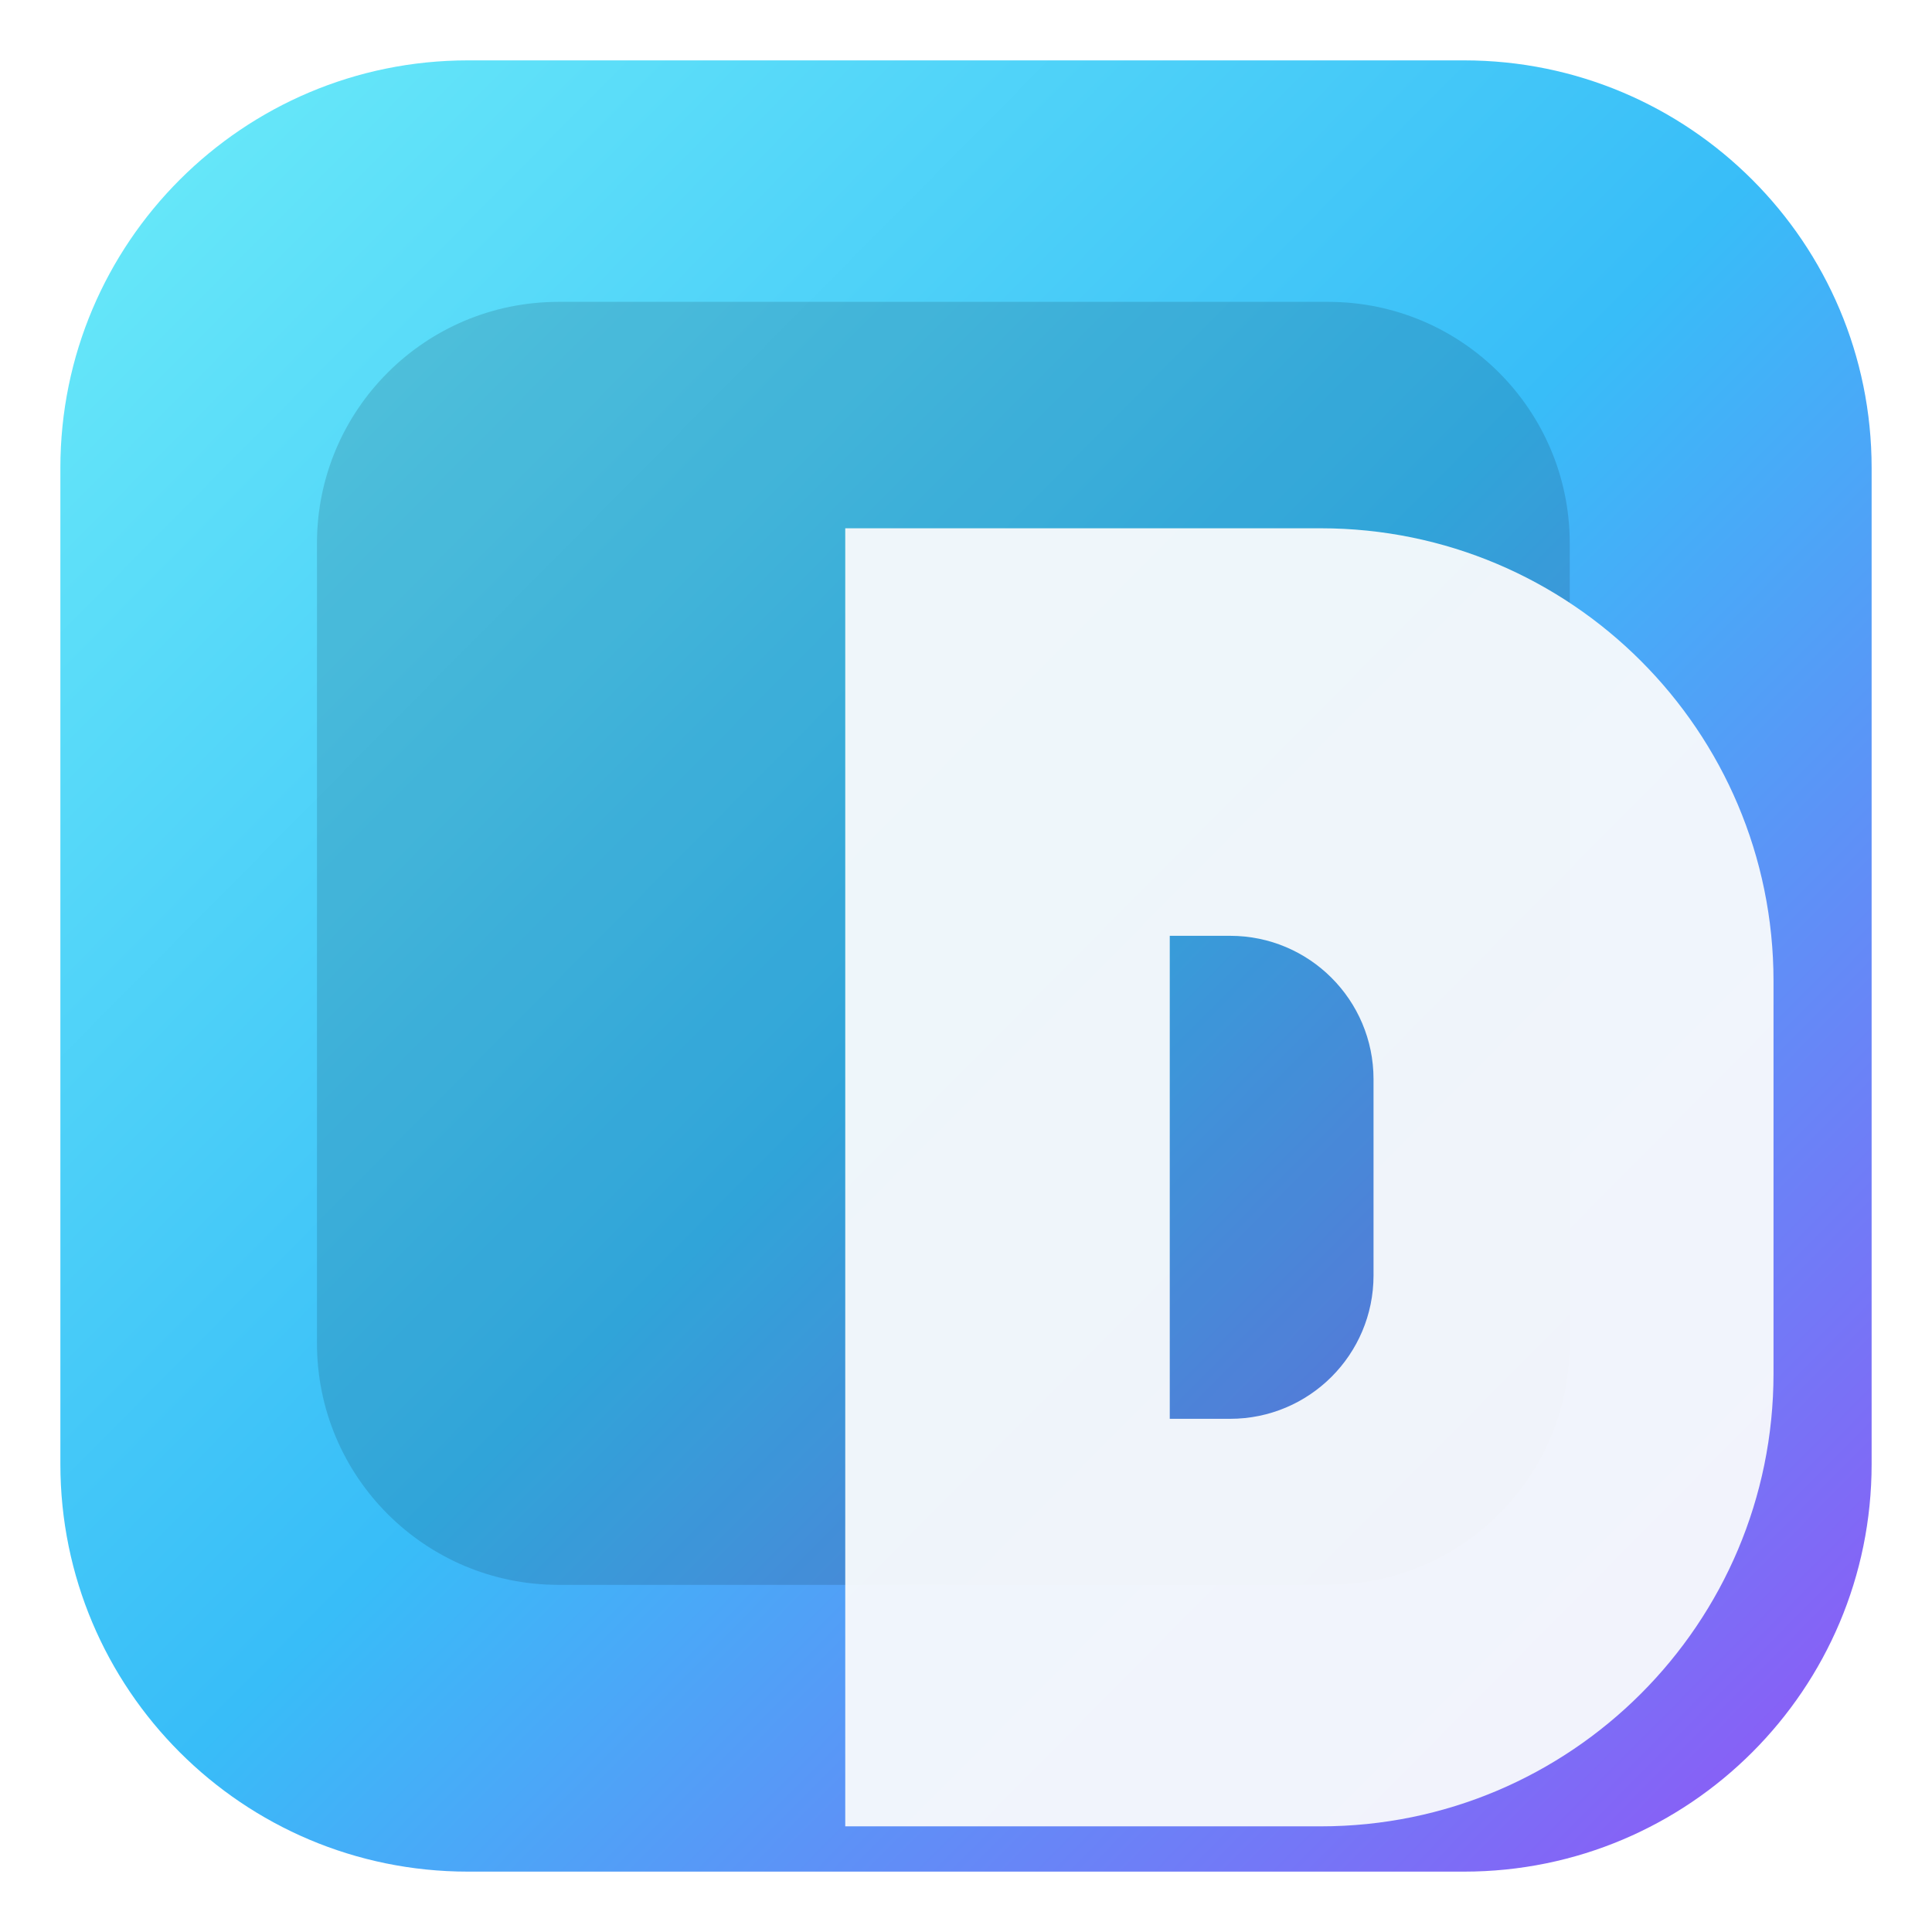
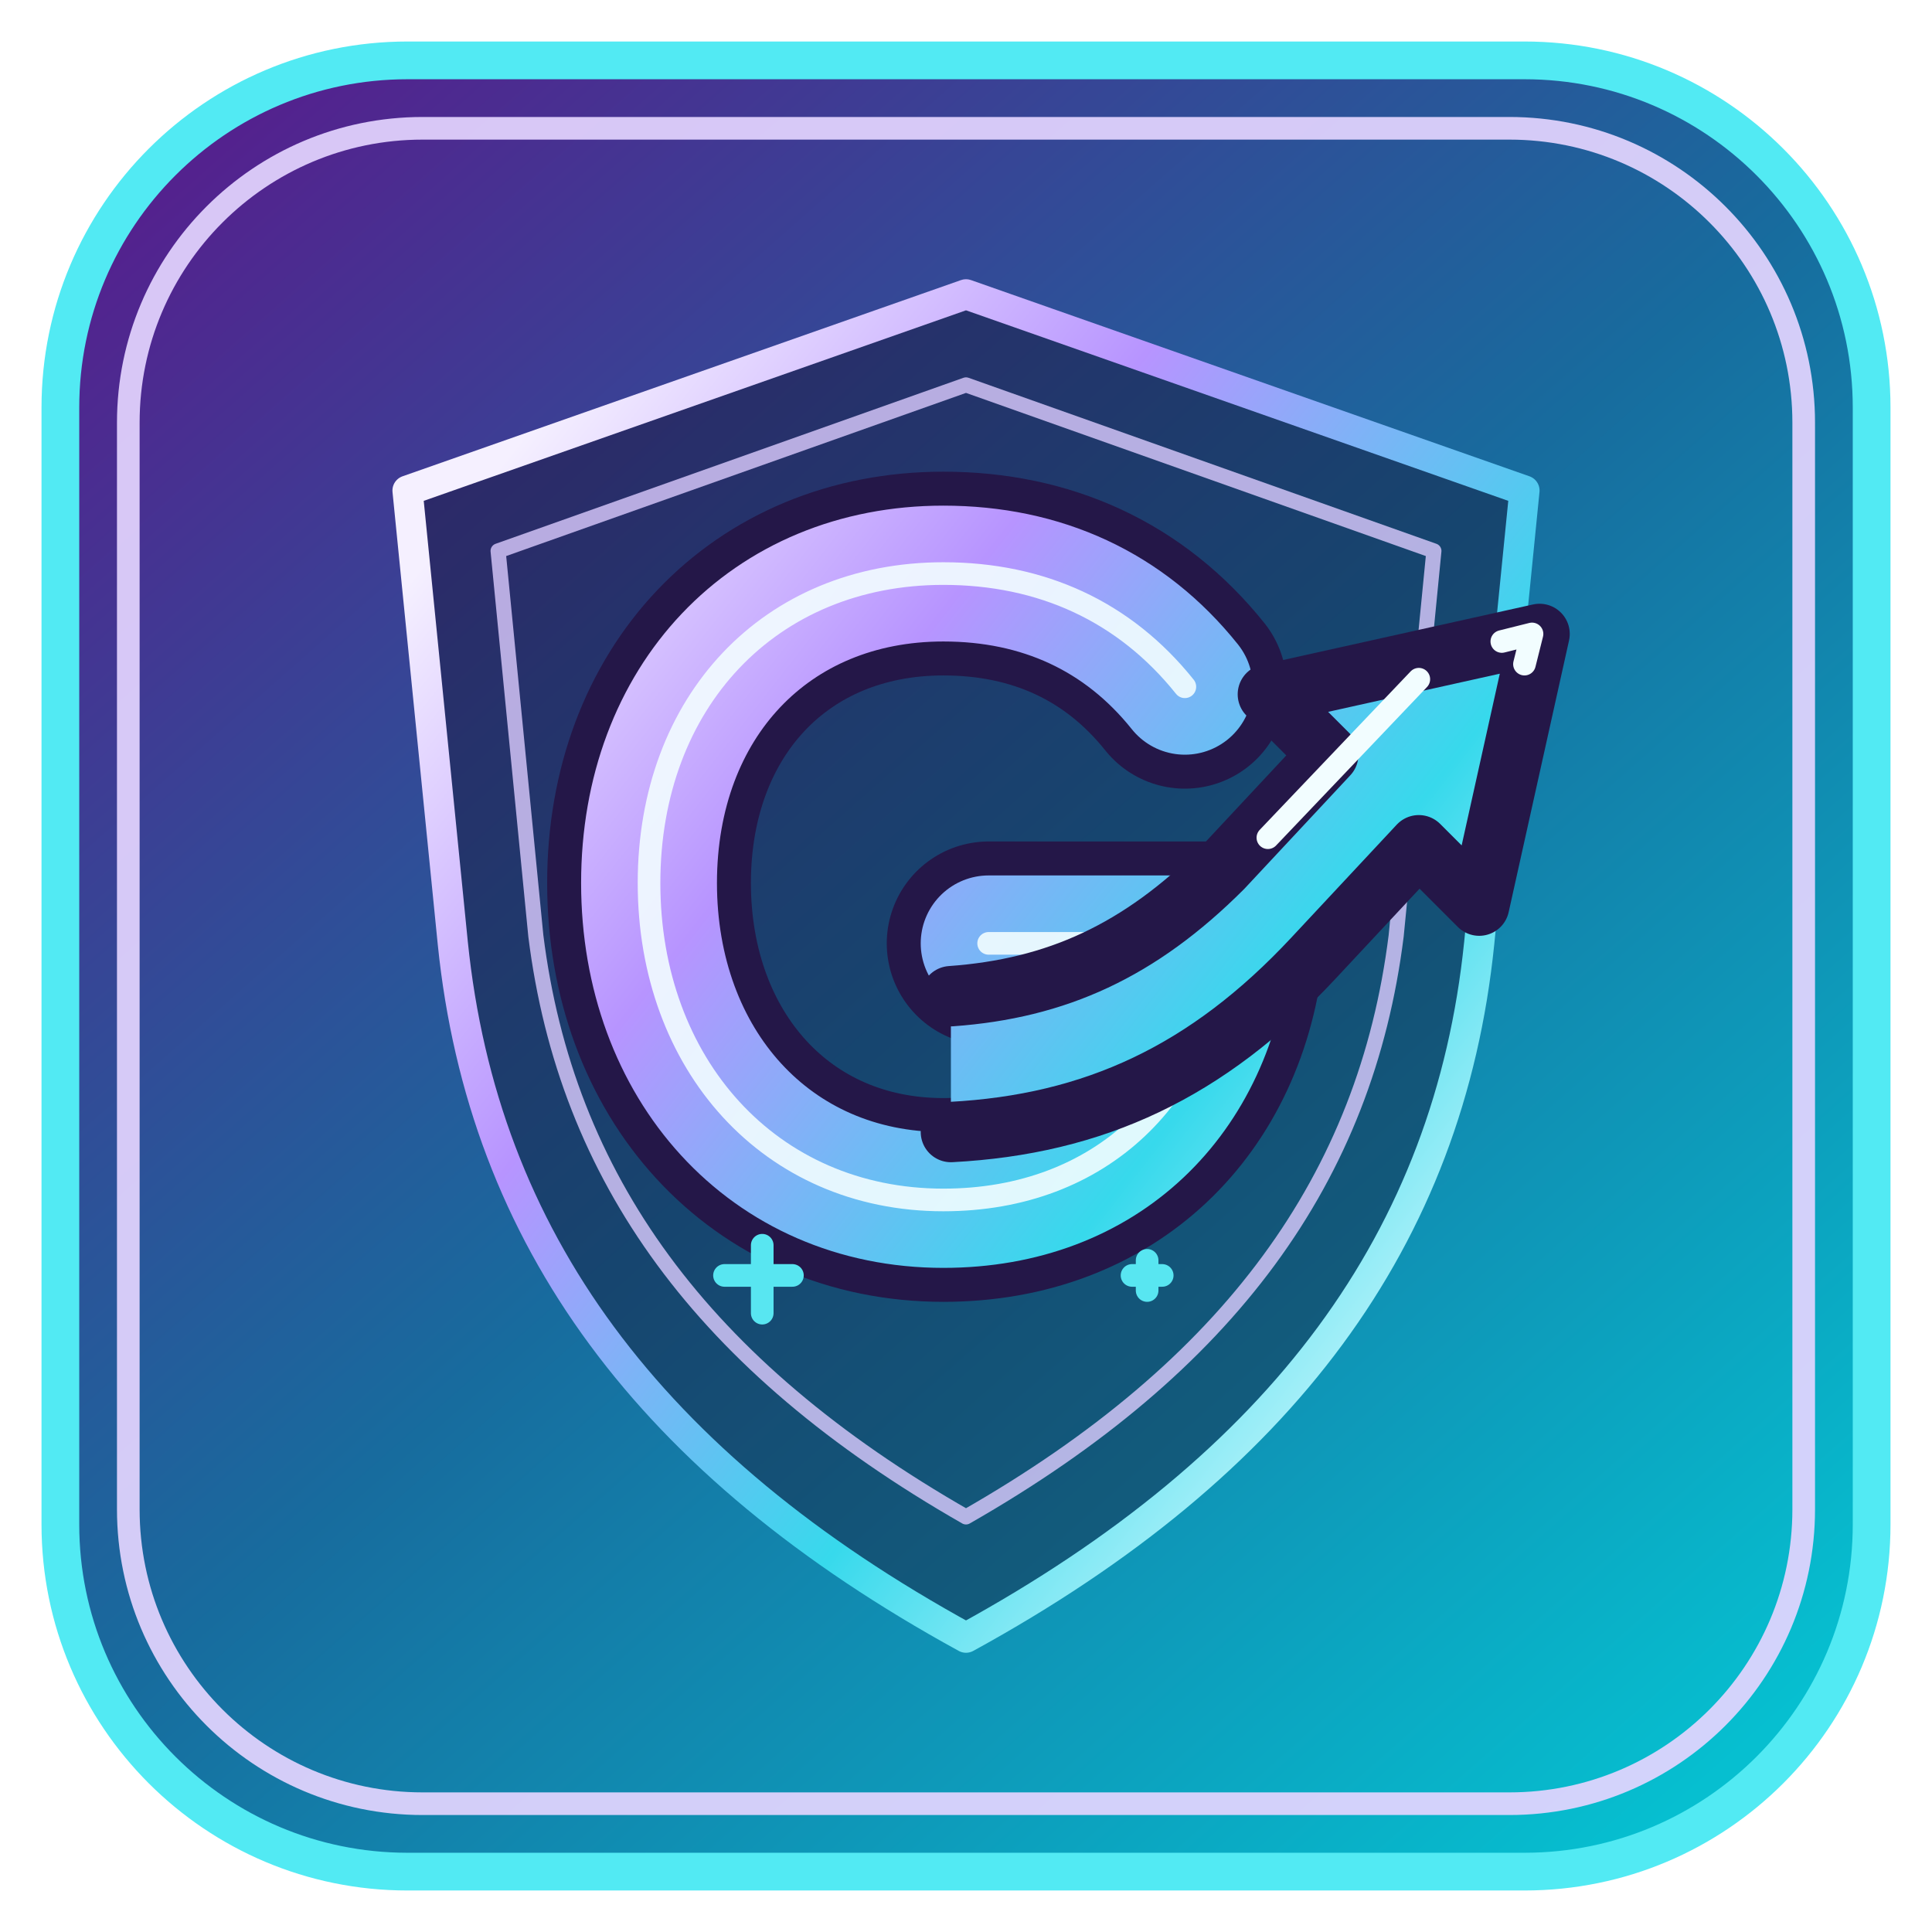
<svg xmlns="http://www.w3.org/2000/svg" width="256" height="256" viewBox="0 0 256 256" fill="none">
  <defs>
-     <linearGradient id="brand" x1="18" y1="20" x2="238" y2="238" gradientUnits="userSpaceOnUse">
-       <stop stop-color="#67E8F9" />
-       <stop offset=".5" stop-color="#38BDF8" />
-       <stop offset="1" stop-color="#8B5CF6" />
+     <linearGradient id="tile" x1="28" y1="18" x2="223" y2="239" gradientUnits="userSpaceOnUse">
+       <stop stop-color="#54218E" />
+       <stop offset=".5" stop-color="#176C9E" />
+       <stop offset="1" stop-color="#06BFD0" />
+     </linearGradient>
+     <linearGradient id="mark" x1="59" y1="71" x2="202" y2="183" gradientUnits="userSpaceOnUse">
+       <stop stop-color="#F5F0FF" />
+       <stop offset=".32" stop-color="#B794FF" />
+       <stop offset=".68" stop-color="#37D9EC" />
+       <stop offset="1" stop-color="#E3FCFF" />
    </linearGradient>
  </defs>
-   <rect x="8" y="8" width="240" height="240" rx="54" fill="url(#brand)" />
-   <rect x="42" y="40" width="166" height="170" rx="32" fill="#020817" fill-opacity=".14" />
-   <path d="M112 70H175C208.137 70 235 96.863 235 130V182C235 215.137 208.137 242 175 242H112V188H163C173.493 188 182 179.493 182 169V143C182 132.507 173.493 124 163 124H112V70ZM112 124H155V188H112V124Z" fill="#F8FAFC" fill-opacity=".95" />
+   <rect x="8" y="8" width="240" height="240" rx="46" fill="url(#tile)" stroke="#52EAF3" stroke-width="5" />
+   <rect x="17" y="17" width="222" height="222" rx="39" stroke="#E4D5FF" stroke-opacity=".92" stroke-width="3" />
+   <path d="m128 39 74 26-6 60c-4 39-26 69-68 92-42-23-64-53-68-92l-6-60 74-26Z" fill="#17102F" fill-opacity=".42" stroke="url(#mark)" stroke-width="4" stroke-linejoin="round" />
+   <path d="m128 51 62 22-5 51c-4 32-22 57-57 77-35-20-53-45-57-77l-5-51 62-22Z" stroke="#DCCBFF" stroke-opacity=".8" stroke-width="2" stroke-linejoin="round" />
+   <path d="M157 91c-8-10-19-15-32-15-23 0-39 17-39 41s16 42 39 42c21 0 35-14 37-34h-31" stroke="#241748" stroke-width="27" stroke-linecap="round" stroke-linejoin="round" />
+   <path d="M157 91c-8-10-19-15-32-15-23 0-39 17-39 41s16 42 39 42c21 0 35-14 37-34h-31" stroke="url(#mark)" stroke-width="18" stroke-linecap="round" stroke-linejoin="round" />
+   <path d="M157 91c-8-10-19-15-32-15-23 0-39 17-39 41s16 42 39 42c21 0 35-14 37-34h-31" stroke="#F2FDFF" stroke-opacity=".9" stroke-width="3" stroke-linecap="round" stroke-linejoin="round" />
+   <path d="M126 132c14-1 25-6 36-17l14-15-8-8 36-8-8 36-8-8-14 15c-14 15-29 22-48 23" fill="url(#mark)" stroke="#241748" stroke-width="8" stroke-linecap="round" stroke-linejoin="round" />
+   <path d="m168 111 20-21m11-5 4-1-1 4" stroke="#F2FDFF" stroke-width="3" stroke-linecap="round" stroke-linejoin="round" />
+   <path d="M96 169h9m-4-4v9m49-5h4m-2-2v4" stroke="#58E6F1" stroke-width="3" stroke-linecap="round" />
</svg>
